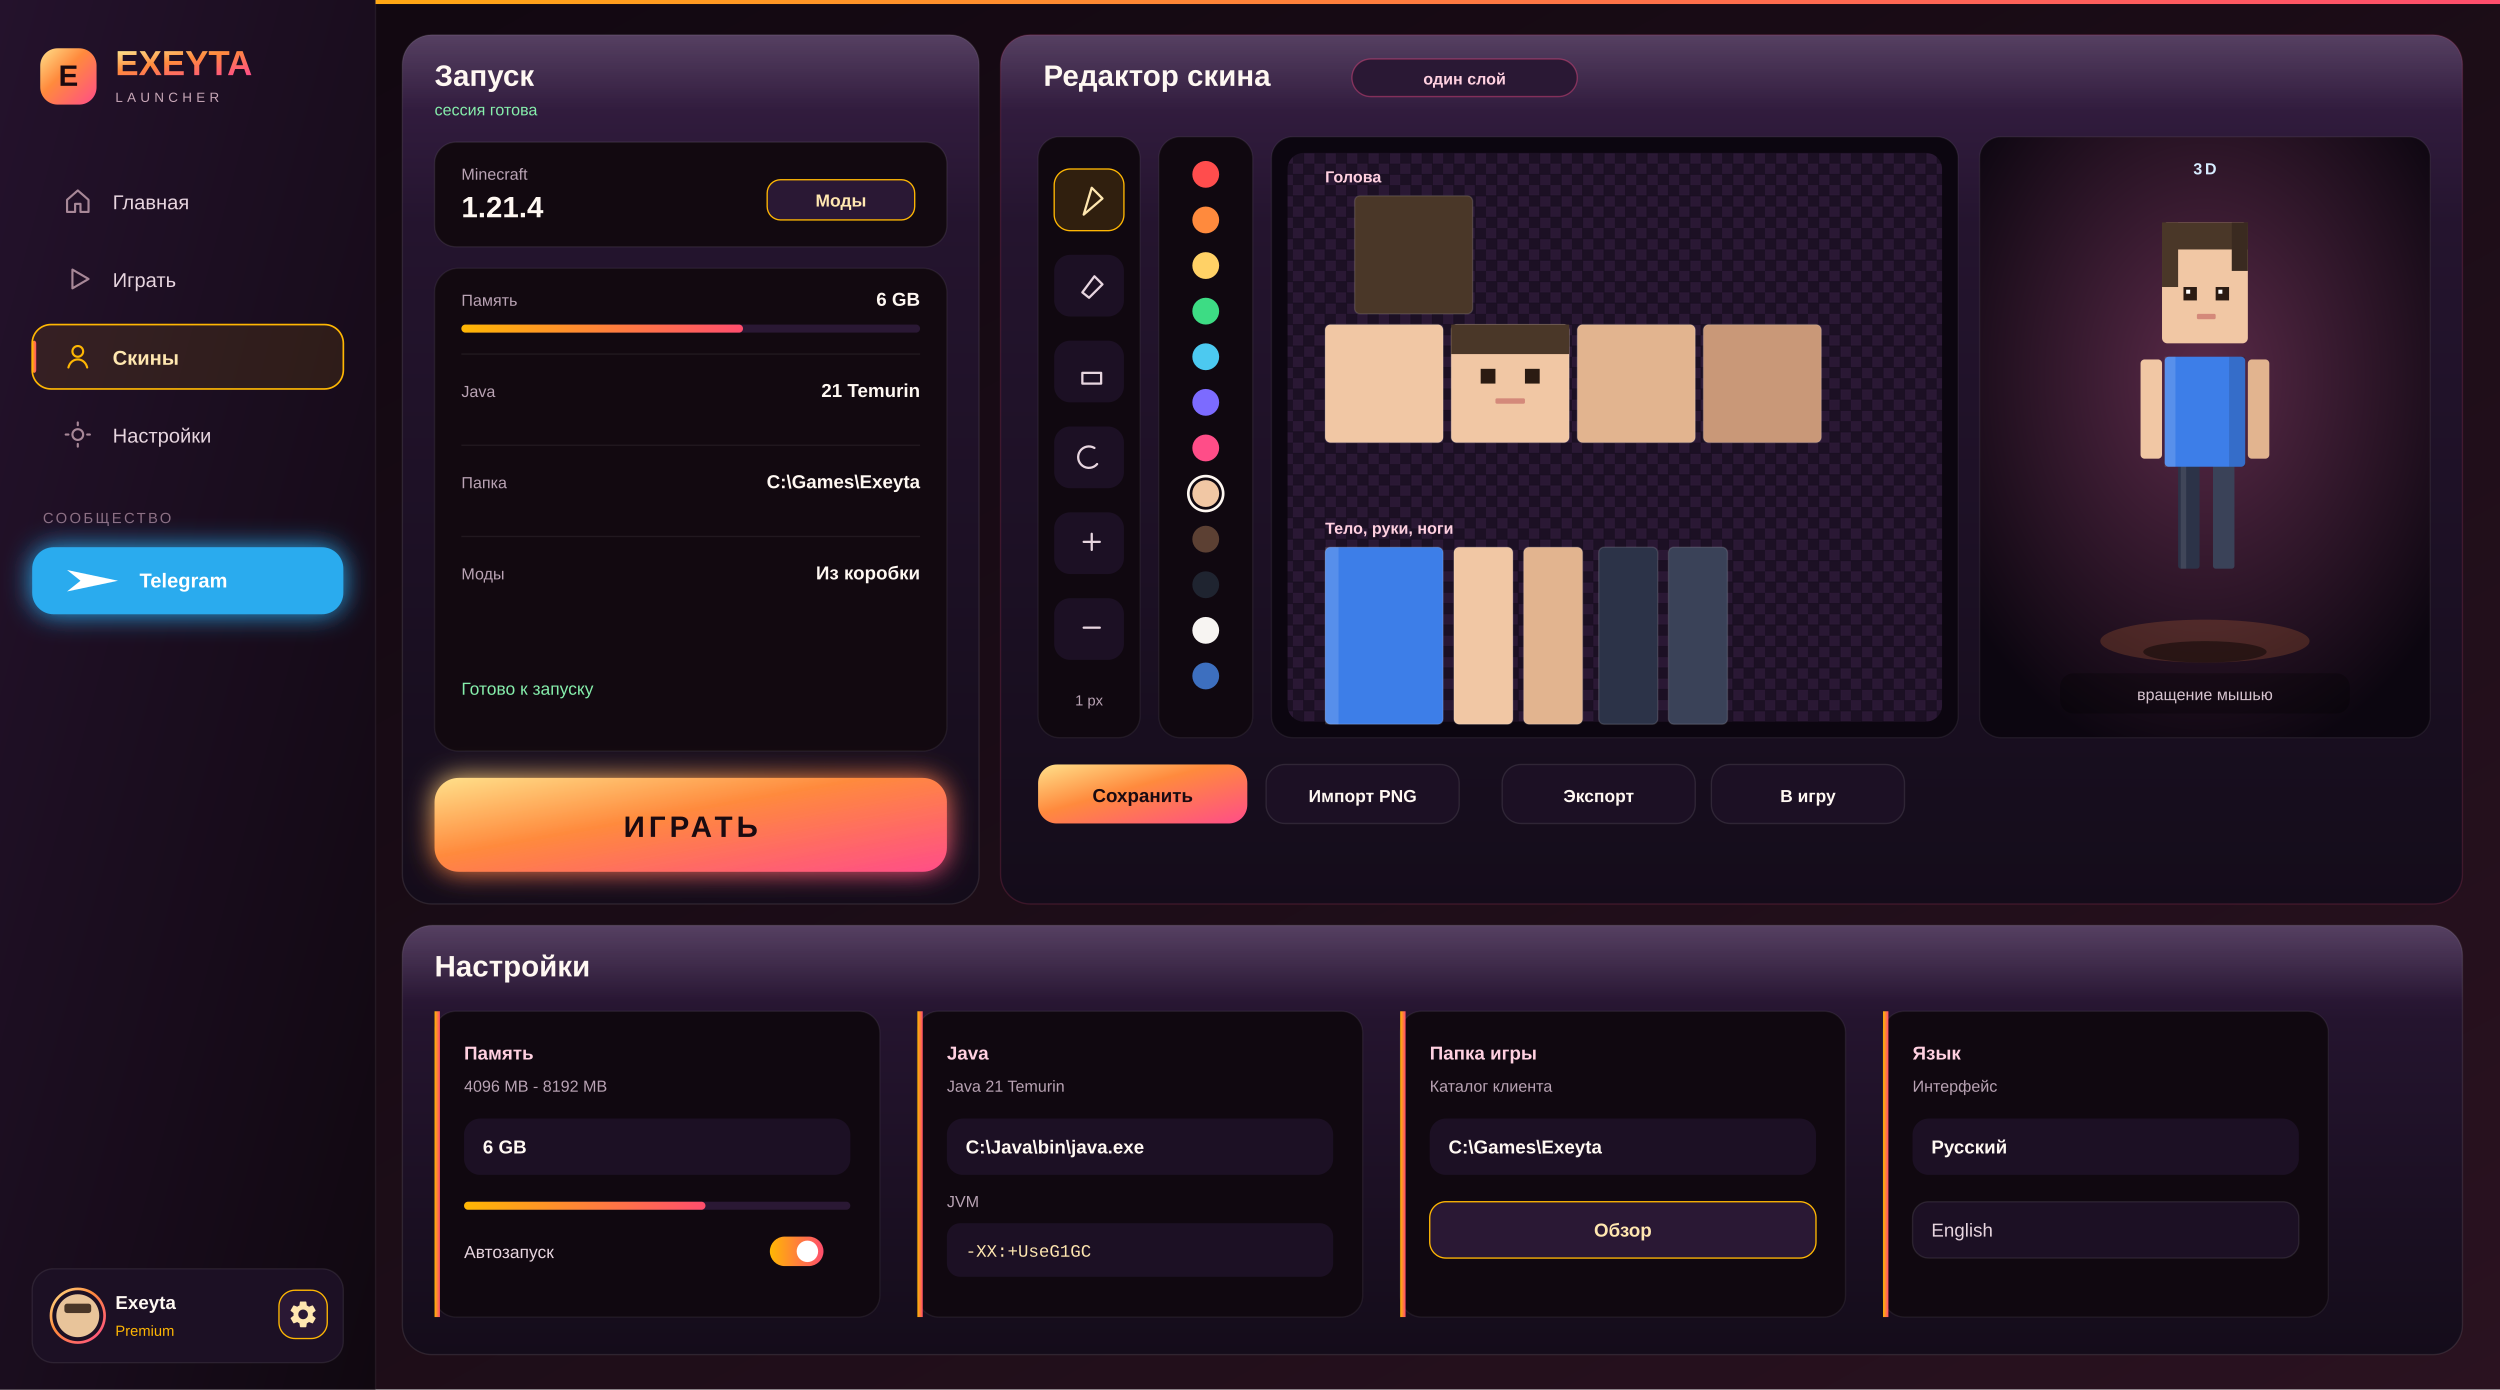
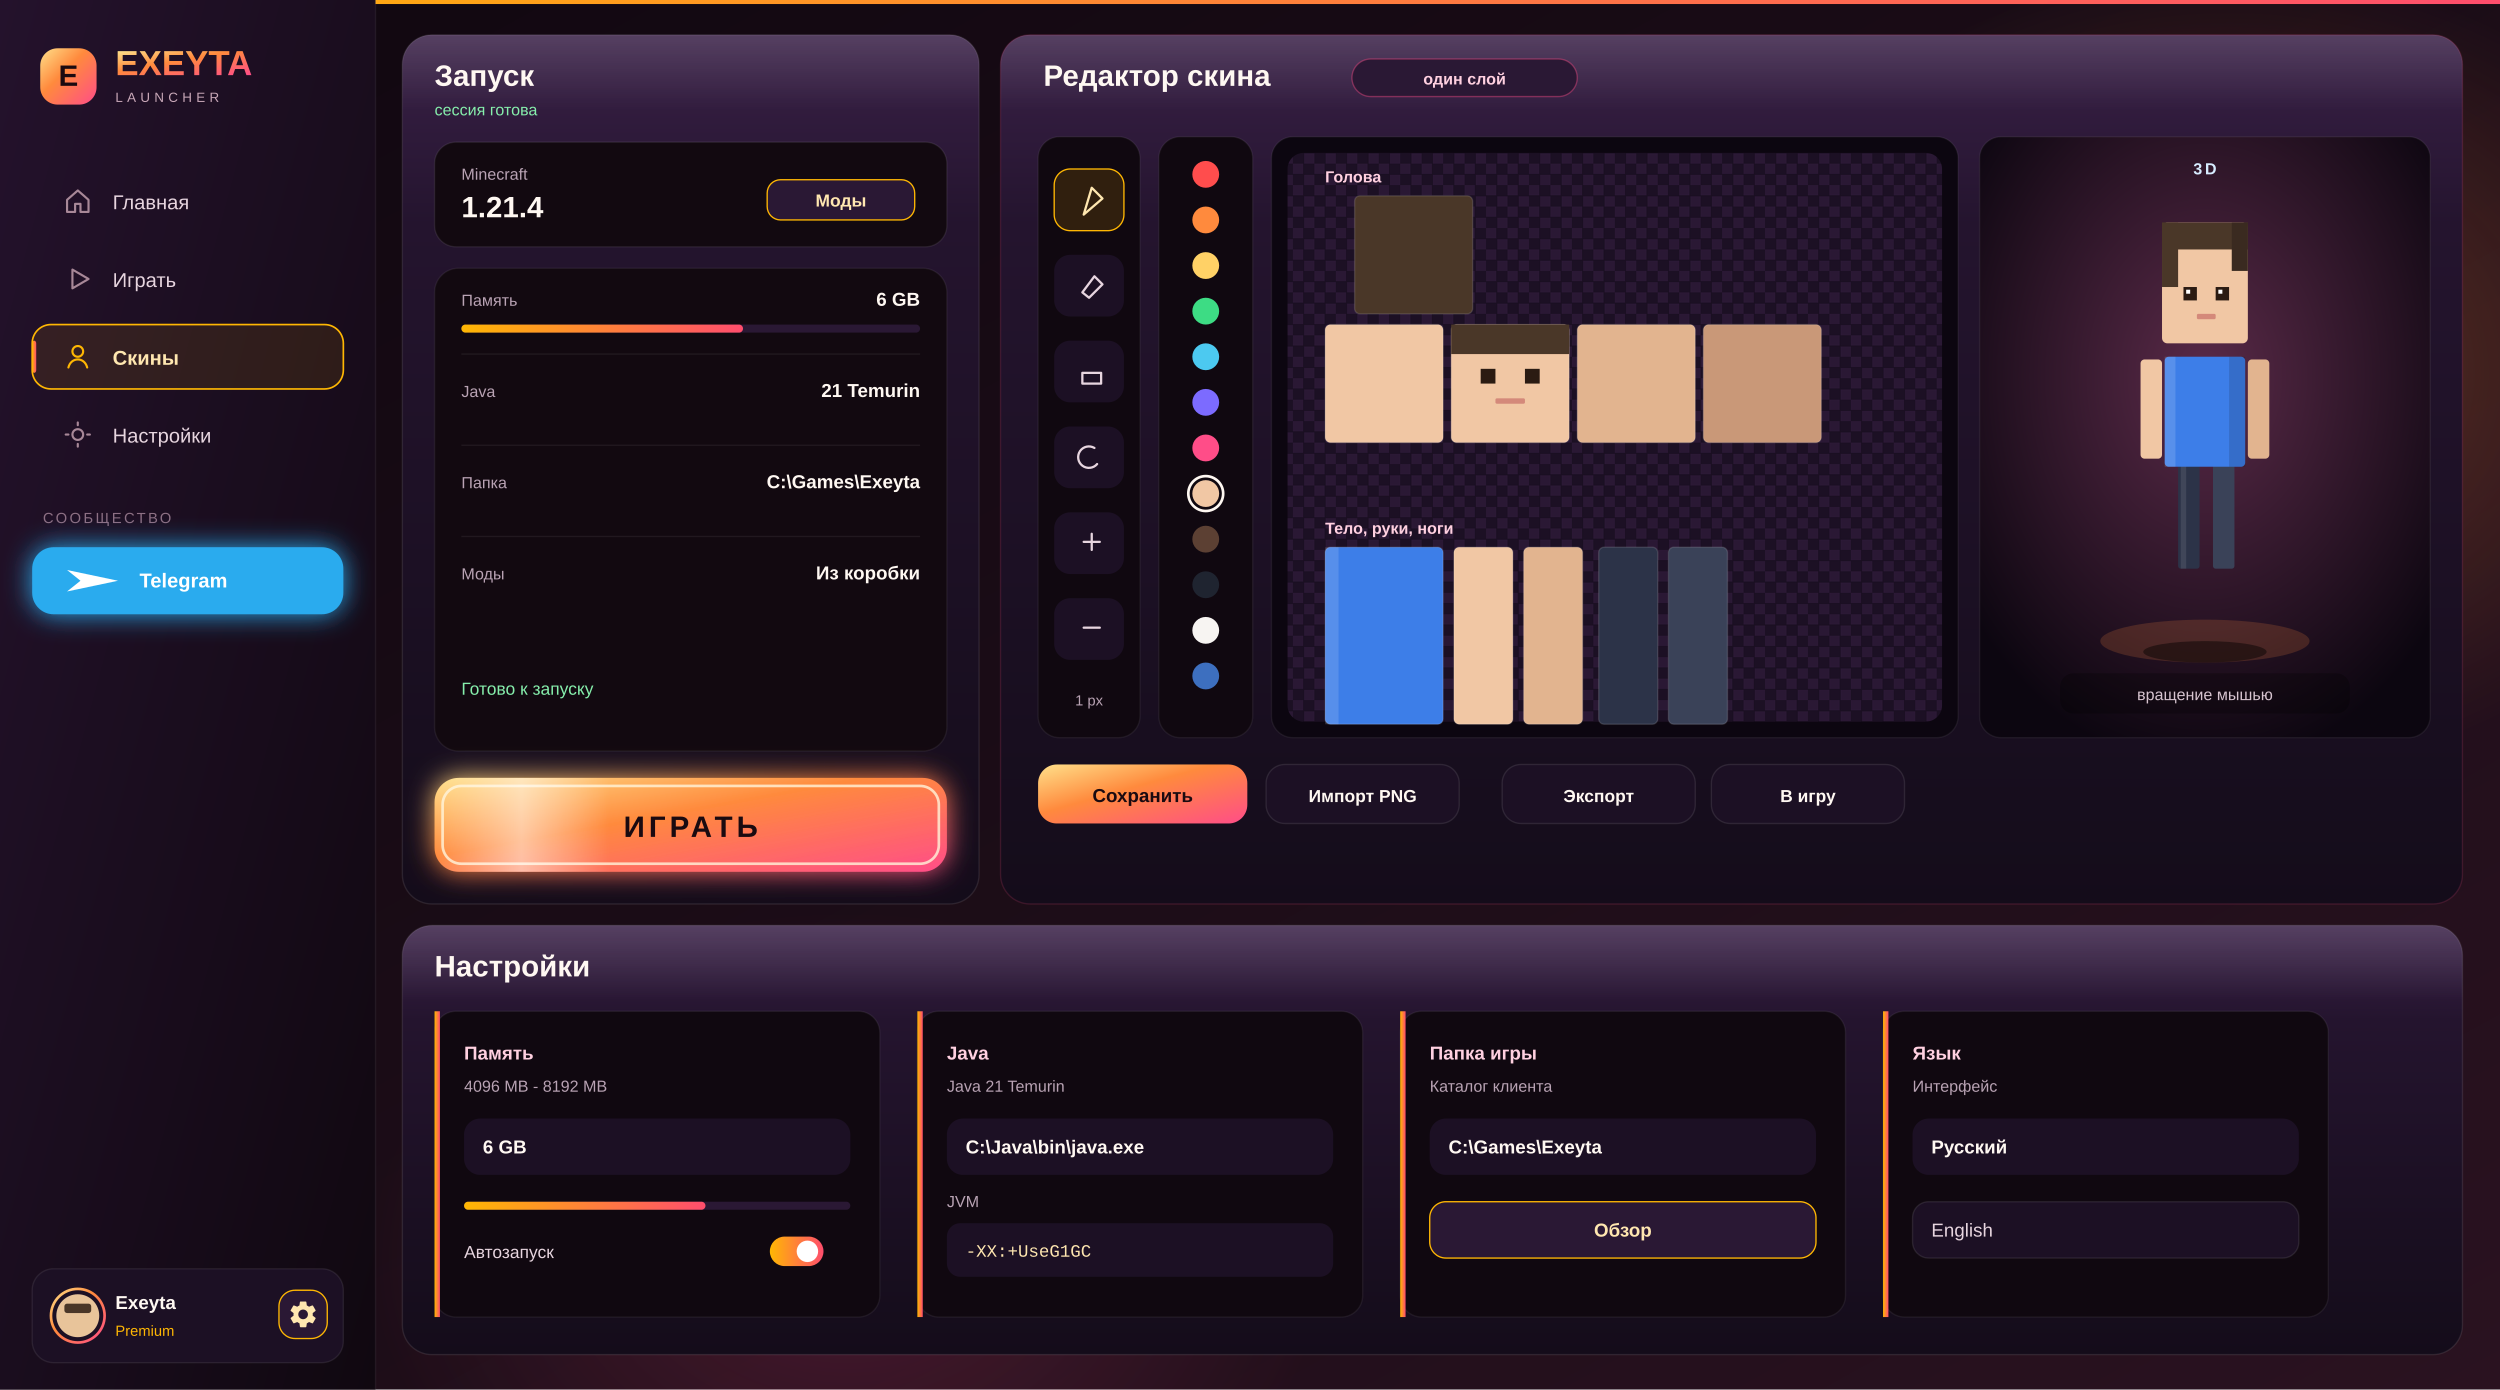
- <svg xmlns="http://www.w3.org/2000/svg" viewBox="28 22 1864 1036" width="1864" height="1036">
+ <svg xmlns="http://www.w3.org/2000/svg" viewBox="28 22 1864 1036" width="1864" height="1036" role="img">
  <defs>
    <linearGradient id="bg" x1="0" y1="0" x2="1" y2="1">
      <stop offset="0%" stop-color="#100710" />
      <stop offset="45%" stop-color="#1a0c16" />
      <stop offset="100%" stop-color="#2a1220" />
    </linearGradient>
    <linearGradient id="sun" x1="0" y1="0" x2="1" y2="1">
      <stop offset="0%" stop-color="#ffe08a" />
      <stop offset="42%" stop-color="#ff8a3d" />
      <stop offset="100%" stop-color="#ff4d88" />
    </linearGradient>
    <linearGradient id="sunH" x1="0" y1="0" x2="1" y2="0">
      <stop offset="0%" stop-color="#ffb703" />
      <stop offset="100%" stop-color="#ff4d6d" />
    </linearGradient>
    <linearGradient id="card" x1="0" y1="0" x2="0" y2="1">
      <stop offset="0%" stop-color="#3a2148" />
      <stop offset="22%" stop-color="#24142e" />
      <stop offset="100%" stop-color="#140c1a" />
    </linearGradient>
    <linearGradient id="side" x1="0" y1="0" x2="1" y2="1">
      <stop offset="0%" stop-color="#24122c" />
      <stop offset="100%" stop-color="#100810" />
    </linearGradient>
    <linearGradient id="sheen" x1="0" y1="0" x2="0" y2="1">
      <stop offset="0%" stop-color="#ffffff" stop-opacity="0.14" />
      <stop offset="100%" stop-color="#ffffff" stop-opacity="0" />
    </linearGradient>
    <radialGradient id="orbA" cx="50%" cy="50%" r="50%">
      <stop offset="0%" stop-color="#ff8a3d" stop-opacity="0.55" />
      <stop offset="100%" stop-color="#ff8a3d" stop-opacity="0" />
    </radialGradient>
    <radialGradient id="orbB" cx="50%" cy="50%" r="50%">
      <stop offset="0%" stop-color="#ff4d88" stop-opacity="0.4" />
      <stop offset="100%" stop-color="#ff4d88" stop-opacity="0" />
    </radialGradient>
    <radialGradient id="stage" cx="50%" cy="40%" r="65%">
      <stop offset="0%" stop-color="#5a2a48" />
      <stop offset="100%" stop-color="#0c0610" />
    </radialGradient>
    <pattern id="grid" width="32" height="32" patternUnits="userSpaceOnUse">
      <path d="M 32 0 L 0 0 0 32" fill="none" stroke="#ffffff" stroke-opacity="0.025" stroke-width="1" />
    </pattern>
    <pattern id="chk" width="16" height="16" patternUnits="userSpaceOnUse">
      <rect width="8" height="8" fill="#2a1834" />
      <rect x="8" y="8" width="8" height="8" fill="#2a1834" />
      <rect x="8" width="8" height="8" fill="#1c1024" />
      <rect y="8" width="8" height="8" fill="#1c1024" />
    </pattern>
    <filter id="soft" x="-20%" y="-20%" width="140%" height="140%">
      <feDropShadow dx="0" dy="18" stdDeviation="24" flood-color="#000" flood-opacity="0.55" />
    </filter>
    <filter id="glow" x="-50%" y="-50%" width="200%" height="200%">
      <feGaussianBlur stdDeviation="10" result="b" />
      <feMerge>
        <feMergeNode in="b" />
        <feMergeNode in="SourceGraphic" />
      </feMerge>
    </filter>
    <clipPath id="win">
      <rect x="28" y="22" width="1864" height="1036" rx="28" />
    </clipPath>
+     <linearGradient id="edgeLineV" x1="0" y1="0" x2="0" y2="1">
+       <stop offset="0%" stop-color="#ff8a3d" stop-opacity="0" />
+       <stop offset="16%" stop-color="#ff8a3d" stop-opacity="0.95" />
+       <stop offset="58%" stop-color="#7c4dff" stop-opacity="0.85" />
+       <stop offset="100%" stop-color="#4de1ff" stop-opacity="0" />
+     </linearGradient>
+     <linearGradient id="sweep" x1="0" y1="0" x2="1" y2="0">
+       <stop offset="0%" stop-color="#ffffff" stop-opacity="0" />
+       <stop offset="50%" stop-color="#ffffff" stop-opacity="0.5" />
+       <stop offset="100%" stop-color="#ffffff" stop-opacity="0" />
+     </linearGradient>
+     <clipPath id="playClip">
+       <rect x="352" y="602" width="382" height="70" rx="18" />
+     </clipPath>
+     <style>
+ .ex-orb-a{animation:exFloatA 15s ease-in-out infinite;transform-box:view-box}
+ .ex-orb-b{animation:exFloatB 19s ease-in-out infinite;transform-box:view-box}
+ .ex-accent{animation:exDash 8s linear infinite}
+ .ex-ring{transform-box:fill-box;transform-origin:center;animation:exRing 3.2s cubic-bezier(.16,1,.3,1) infinite}
+ .ex-sweep{transform-box:view-box;animation:exSweep 5.5s cubic-bezier(.4,0,.2,1) infinite}
+ .ex-pulse{animation:exPulse 4.4s ease-in-out infinite}
+ .ex-glow{animation:exGlow 5.2s ease-in-out infinite}
+ .ex-shadow{transform-box:fill-box;transform-origin:center;animation:exShadow 4.2s ease-in-out infinite}
+ .ex-sel{animation:exSel 3.4s ease-in-out infinite}
+ @keyframes exFloatA{0%,100%{transform:translate(0,0)}50%{transform:translate(26px,-32px)}}
+ @keyframes exFloatB{0%,100%{transform:translate(0,0)}50%{transform:translate(-30px,26px)}}
+ @keyframes exDash{to{stroke-dashoffset:-264}}
+ @keyframes exRing{0%,100%{opacity:.9;transform:scale(1)}50%{opacity:.35;transform:scale(.982)}}
+ @keyframes exSweep{0%{transform:translateX(-160px)}52%,100%{transform:translateX(430px)}}
+ @keyframes exPulse{0%,100%{opacity:.62}50%{opacity:1}}
+ @keyframes exGlow{0%,100%{opacity:.78}50%{opacity:1}}
+ @keyframes exShadow{0%,100%{transform:scale(.9);opacity:.72}50%{transform:scale(1.1);opacity:1}}
+ @keyframes exSel{0%,100%{opacity:1}50%{opacity:.45}}
+ @media (prefers-reduced-motion:reduce){*{animation:none !important}}
+ </style>
  </defs>
  <g>
    <rect x="28" y="22" width="1864" height="1036" fill="url(#bg)" />
    <rect x="28" y="22" width="1864" height="3" fill="url(#sunH)" />
    <rect x="28" y="22" width="280" height="1036" fill="url(#side)" />
    <line x1="308" y1="22" x2="308" y2="1058" stroke="#ffffff" stroke-opacity="0.06" />
+     <g aria-hidden="true">
+       <ellipse class="ex-orb-a" cx="1690" cy="300" rx="380" ry="300" fill="url(#orbA)" opacity="0.55" />
+       <ellipse class="ex-orb-b" cx="660" cy="960" rx="360" ry="260" fill="url(#orbB)" opacity="0.45" />
+       <line class="ex-accent" x1="308" y1="22" x2="308" y2="1058" stroke="url(#edgeLineV)" stroke-width="2" stroke-dasharray="44 28" stroke-opacity="0.65" />
+     </g>
    <g transform="translate(58,58)">
      <rect x="0" y="0" width="42" height="42" rx="13" fill="url(#sun)" />
      <text x="21" y="28" text-anchor="middle" fill="#1a0a10" font-family="Segoe UI, Arial, sans-serif" font-size="22" font-weight="800">E</text>
    </g>
    <text x="114" y="78" fill="url(#sun)" font-family="Segoe UI, Arial, sans-serif" font-size="26" font-weight="800">EXEYTA</text>
    <text x="114" y="98" fill="#c9a8b8" font-family="Segoe UI, Arial, sans-serif" font-size="10" letter-spacing="3.2">LAUNCHER</text>
    <g transform="translate(74,160)" fill="none" stroke="#a88898" stroke-width="1.6" stroke-linejoin="round" stroke-linecap="round">
      <path d="M4 11 L12 4 L20 11 V20 H14 V14 H10 V20 H4 Z" />
    </g>
    <text x="112" y="178" fill="#e7d5df" font-family="Segoe UI, Arial, sans-serif" font-size="15" font-weight="500">Главная</text>
    <g transform="translate(74,218)" fill="none" stroke="#a88898" stroke-width="1.6" stroke-linejoin="round" stroke-linecap="round">
      <path d="M8 5 L20 12 L8 19 Z" />
    </g>
    <text x="112" y="236" fill="#e7d5df" font-family="Segoe UI, Arial, sans-serif" font-size="15" font-weight="500">Играть</text>
    <rect x="52" y="264" width="232" height="48" rx="14" fill="#ffb70318" stroke="#ffb703" stroke-width="1.25" />
    <rect x="52" y="276" width="3" height="24" rx="2" fill="url(#sunH)" />
    <g transform="translate(74,276)" fill="none" stroke="#ffb703" stroke-width="1.6" stroke-linejoin="round" stroke-linecap="round">
      <path d="M12 4 a4 4 0 1 1 0 8 a4 4 0 0 1 0-8 M5 20 c1-4 4-6 7-6 s6 2 7 6" />
    </g>
    <text x="112" y="294" fill="#ffe7b0" font-family="Segoe UI, Arial, sans-serif" font-size="15" font-weight="650">Скины</text>
    <g transform="translate(74,334)" fill="none" stroke="#a88898" stroke-width="1.6" stroke-linejoin="round" stroke-linecap="round">
      <path d="M12 8 a4 4 0 1 1 0 8 a4 4 0 0 1 0-8 M12 3 v2 M12 19 v2 M3 12 h2 M19 12 h2" />
    </g>
    <text x="112" y="352" fill="#e7d5df" font-family="Segoe UI, Arial, sans-serif" font-size="15" font-weight="500">Настройки</text>
    <text x="60" y="412" fill="#8d7084" font-family="Segoe UI, Arial, sans-serif" font-size="11" letter-spacing="1.8">СООБЩЕСТВО</text>
    <g filter="url(#glow)">
-       <rect x="52" y="430" width="232" height="50" rx="16" fill="#2AABEE" />
+       <rect class="ex-glow" x="52" y="430" width="232" height="50" rx="16" fill="#2AABEE" />
    </g>
    <path d="M78 447 L116 455 L78 463 L88 455 Z" fill="#ffffff" />
    <text x="132" y="460" fill="#ffffff" font-family="Segoe UI, Arial, sans-serif" font-size="15" font-weight="700">Telegram</text>
    <rect x="52" y="968" width="232" height="70" rx="16" fill="#1c1024" stroke="#ffffff14" />
    <circle cx="86" cy="1003" r="20" fill="none" stroke="url(#sun)" stroke-width="2" />
    <circle cx="86" cy="1003" r="16" fill="#e8c49a" />
    <rect x="76" y="994" width="20" height="7" rx="2" fill="#4a3728" />
    <text x="114" y="998" fill="#fff8f2" font-family="Segoe UI, Arial, sans-serif" font-size="14" font-weight="700">Exeyta</text>
    <text x="114" y="1018" fill="#ffb703" font-family="Segoe UI, Arial, sans-serif" font-size="11">Premium</text>
    <rect x="236" y="984" width="36" height="36" rx="12" fill="#2a1834" stroke="#ffb703" />
    <g transform="translate(242,990)">
      <path fill="#ffe7b0" d="M19.14 12.94c.04-.31.06-.63.06-.94s-.02-.63-.06-.94l2.03-1.58a.49.49 0 0 0 .12-.61l-1.92-3.32a.49.49 0 0 0-.59-.22l-2.39.96a7.1 7.1 0 0 0-1.62-.94l-.36-2.54a.48.48 0 0 0-.48-.41h-3.84c-.24 0-.43.17-.47.41l-.36 2.54c-.59.24-1.13.57-1.62.94l-2.39-.96a.49.49 0 0 0-.59.22L2.74 8.87c-.12.21-.08.47.12.61l2.03 1.58c-.04.31-.06.63-.06.94s.02.63.06.94l-2.03 1.58a.49.49 0 0 0-.12.61l1.92 3.32c.12.22.37.29.59.22l2.39-.96c.5.38 1.03.7 1.62.94l.36 2.54c.05.24.24.41.48.41h3.84c.24 0 .44-.17.47-.41l.36-2.54c.59-.24 1.13-.56 1.62-.94l2.39.96c.22.08.47 0 .59-.22l1.92-3.32c.12-.22.07-.47-.12-.61l-2.03-1.58zM12 15.6A3.6 3.6 0 1 1 12 8.4a3.6 3.6 0 0 1 0 7.2z" />
    </g>
    <rect x="328" y="48" width="430" height="648" rx="22" fill="url(#card)" stroke="#ffffff18" stroke-width="1" />
    <clipPath id="sh376">
      <rect x="328" y="48" width="430" height="648" rx="22" />
    </clipPath>
    <rect x="328" y="48" width="430" height="56" fill="url(#sheen)" clip-path="url(#sh376)" />
    <text x="352" y="86" fill="#fff8f2" font-family="Segoe UI, Arial, sans-serif" font-size="22" font-weight="700">Запуск</text>
    <text x="352" y="108" fill="#86efac" font-family="Segoe UI, Arial, sans-serif" font-size="12">сессия готова</text>
    <rect x="352" y="128" width="382" height="78" rx="16" fill="#120910" stroke="#ffffff14" />
    <text x="372" y="156" fill="#b9a3b4" font-family="Segoe UI, Arial, sans-serif" font-size="12">Minecraft</text>
    <text x="372" y="184" fill="#fff8f2" font-family="Segoe UI, Arial, sans-serif" font-size="22" font-weight="700">1.21.4</text>
    <rect x="600" y="156" width="110" height="30" rx="10" fill="#2a1834" stroke="#ffb703" />
    <text x="655" y="176" text-anchor="middle" fill="#ffe7b0" font-family="Segoe UI, Arial, sans-serif" font-size="13" font-weight="700">Моды</text>
    <rect x="352" y="222" width="382" height="360" rx="18" fill="#120910" stroke="#ffffff10" />
    <text x="372" y="250" fill="#b9a3b4" font-family="Segoe UI, Arial, sans-serif" font-size="12">Память</text>
    <text x="714" y="250" text-anchor="end" fill="#fff8f2" font-family="Segoe UI, Arial, sans-serif" font-size="14" font-weight="600">6 GB</text>
    <rect x="372" y="264" width="342" height="6" rx="3" fill="#2a1834" />
-     <rect x="372" y="264" width="210" height="6" rx="3" fill="url(#sunH)" />
+     <rect class="ex-pulse" x="372" y="264" width="210" height="6" rx="3" fill="url(#sunH)" />
    <line x1="372" y1="286" x2="714" y2="286" stroke="#ffffff10" />
    <text x="372" y="318" fill="#b9a3b4" font-family="Segoe UI, Arial, sans-serif" font-size="12">Java</text>
    <text x="714" y="318" text-anchor="end" fill="#fff8f2" font-family="Segoe UI, Arial, sans-serif" font-size="14" font-weight="600">21 Temurin</text>
    <line x1="372" y1="354" x2="714" y2="354" stroke="#ffffff10" />
    <text x="372" y="386" fill="#b9a3b4" font-family="Segoe UI, Arial, sans-serif" font-size="12">Папка</text>
    <text x="714" y="386" text-anchor="end" fill="#fff8f2" font-family="Segoe UI, Arial, sans-serif" font-size="14" font-weight="600">C:\Games\Exeyta</text>
    <line x1="372" y1="422" x2="714" y2="422" stroke="#ffffff10" />
    <text x="372" y="454" fill="#b9a3b4" font-family="Segoe UI, Arial, sans-serif" font-size="12">Моды</text>
    <text x="714" y="454" text-anchor="end" fill="#fff8f2" font-family="Segoe UI, Arial, sans-serif" font-size="14" font-weight="600">Из коробки</text>
    <text x="372" y="540" fill="#86efac" font-family="Segoe UI, Arial, sans-serif" font-size="13">Готово к запуску</text>
    <g filter="url(#glow)">
      <rect x="352" y="602" width="382" height="70" rx="18" fill="url(#sun)" />
    </g>
+     <rect class="ex-ring" x="358" y="608" width="370" height="58" rx="14" fill="none" stroke="#FFF3D9" stroke-width="2" stroke-opacity="0.8" />
+     <g clip-path="url(#playClip)">
+       <rect class="ex-sweep" x="352" y="602" width="130" height="70" fill="url(#sweep)" />
+     </g>
    <text x="543" y="646" text-anchor="middle" fill="#1a0a10" font-family="Segoe UI, Arial, sans-serif" font-size="22" font-weight="800" letter-spacing="3">ИГРАТЬ</text>
    <rect x="774" y="48" width="1090" height="648" rx="22" fill="url(#card)" stroke="#ff4d8828" stroke-width="1" />
    <clipPath id="sh822">
      <rect x="774" y="48" width="1090" height="648" rx="22" />
    </clipPath>
    <rect x="774" y="48" width="1090" height="56" fill="url(#sheen)" clip-path="url(#sh822)" />
    <text x="806" y="86" fill="#fff8f2" font-family="Segoe UI, Arial, sans-serif" font-size="22" font-weight="700">Редактор скина</text>
    <rect x="1036" y="66" width="168" height="28" rx="14" fill="#2a1834" stroke="#ff4d8866" />
    <text x="1120" y="85" text-anchor="middle" fill="#ffd0e0" font-family="Segoe UI, Arial, sans-serif" font-size="12" font-weight="600">один слой</text>
    <rect x="802" y="124" width="76" height="448" rx="16" fill="#100810" stroke="#ffffff10" />
    <rect x="814" y="148" width="52" height="46" rx="12" fill="#ffb70322" stroke="#ffb703" />
    <g transform="translate(828,156)" fill="none" stroke="#ffe7b0" stroke-width="1.7" stroke-linecap="round" stroke-linejoin="round">
      <path d="M8 26 L14 6 L22 14 Z" />
    </g>
    <rect x="814" y="212" width="52" height="46" rx="12" fill="#1c1024" />
    <g transform="translate(828,220)" fill="none" stroke="#e7d5df" stroke-width="1.7" stroke-linecap="round" stroke-linejoin="round">
      <path d="M7 20 L16 8 L22 14 L12 24 Z" />
    </g>
    <rect x="814" y="276" width="52" height="46" rx="12" fill="#1c1024" />
    <g transform="translate(828,284)" fill="none" stroke="#e7d5df" stroke-width="1.7" stroke-linecap="round" stroke-linejoin="round">
      <path d="M7 16 H21 V24 H7 Z" />
    </g>
    <rect x="814" y="340" width="52" height="46" rx="12" fill="#1c1024" />
    <g transform="translate(828,348)" fill="none" stroke="#e7d5df" stroke-width="1.7" stroke-linecap="round" stroke-linejoin="round">
      <path d="M16 8 A8 8 0 1 0 18 20" />
    </g>
    <rect x="814" y="404" width="52" height="46" rx="12" fill="#1c1024" />
    <g transform="translate(828,412)" fill="none" stroke="#e7d5df" stroke-width="1.7" stroke-linecap="round" stroke-linejoin="round">
      <path d="M14 8 V20 M8 14 H20" />
    </g>
    <rect x="814" y="468" width="52" height="46" rx="12" fill="#1c1024" />
    <g transform="translate(828,476)" fill="none" stroke="#e7d5df" stroke-width="1.7" stroke-linecap="round" stroke-linejoin="round">
      <path d="M8 14 H20" />
    </g>
    <text x="840" y="548" text-anchor="middle" fill="#b9a3b4" font-family="Segoe UI, Arial, sans-serif" font-size="11">1 px</text>
    <rect x="892" y="124" width="70" height="448" rx="16" fill="#100810" stroke="#ffffff10" />
    <circle cx="927" cy="152" r="10" fill="#ff4d4d" />
    <circle cx="927" cy="186" r="10" fill="#ff8a3d" />
    <circle cx="927" cy="220" r="10" fill="#ffd166" />
    <circle cx="927" cy="254" r="10" fill="#3ddc84" />
    <circle cx="927" cy="288" r="10" fill="#4cc9f0" />
    <circle cx="927" cy="322" r="10" fill="#7c6bff" />
    <circle cx="927" cy="356" r="10" fill="#ff4d88" />
-     <circle cx="927" cy="390" r="13" fill="none" stroke="#fff8f2" stroke-width="2" />
+     <circle class="ex-sel" cx="927" cy="390" r="13" fill="none" stroke="#fff8f2" stroke-width="2" />
    <circle cx="927" cy="390" r="10" fill="#f1c7a4" />
    <circle cx="927" cy="424" r="10" fill="#5c4033" />
    <circle cx="927" cy="458" r="10" fill="#1f2430" />
    <circle cx="927" cy="492" r="10" fill="#f7f4f2" />
    <circle cx="927" cy="526" r="10" fill="#3d6fbf" />
    <rect x="976" y="124" width="512" height="448" rx="16" fill="#0c0610" stroke="#ffffff10" />
    <rect x="988" y="136" width="488" height="424" rx="12" fill="url(#chk)" />
    <rect x="1038" y="168" width="88" height="88" rx="4" fill="#4a3728" stroke="#ffffff22" stroke-width="1" />
    <rect x="1016" y="264" width="88" height="88" rx="4" fill="#f1c7a4" stroke="#ffffff22" stroke-width="1" />
    <rect x="1110" y="264" width="88" height="88" rx="4" fill="#f1c7a4" stroke="#ffffff22" stroke-width="1" />
    <rect x="1204" y="264" width="88" height="88" rx="4" fill="#e2b48f" stroke="#ffffff22" stroke-width="1" />
    <rect x="1298" y="264" width="88" height="88" rx="4" fill="#c99878" stroke="#ffffff22" stroke-width="1" />
    <rect x="1110" y="264" width="88" height="22" fill="#4a3728" />
    <rect x="1132" y="297" width="11" height="11" fill="#2b1b12" />
    <rect x="1165" y="297" width="11" height="11" fill="#2b1b12" />
    <rect x="1143" y="319" width="22" height="4" rx="1" fill="#d4897a" />
    <text x="1016" y="158" fill="#ffd0e0" font-family="Segoe UI, Arial, sans-serif" font-size="12" font-weight="600">Голова</text>
    <rect x="1016" y="430" width="88" height="132" rx="4" fill="#3d7ee8" stroke="#ffffff22" stroke-width="1" />
    <rect x="1016" y="430" width="10" height="132" fill="#ffffff22" />
    <rect x="1112" y="430" width="44" height="132" rx="4" fill="#f1c7a4" stroke="#ffffff22" stroke-width="1" />
    <rect x="1164" y="430" width="44" height="132" rx="4" fill="#e2b48f" stroke="#ffffff22" stroke-width="1" />
    <rect x="1220" y="430" width="44" height="132" rx="4" fill="#2c3348" stroke="#ffffff22" stroke-width="1" />
    <rect x="1272" y="430" width="44" height="132" rx="4" fill="#3a4258" stroke="#ffffff22" stroke-width="1" />
    <text x="1016" y="420" fill="#ffd0e0" font-family="Segoe UI, Arial, sans-serif" font-size="12" font-weight="600">Тело, руки, ноги</text>
    <rect x="1504" y="124" width="336" height="448" rx="16" fill="url(#stage)" stroke="#ffffff10" />
    <text x="1672" y="152" text-anchor="middle" fill="#d7ecff" font-family="Segoe UI, Arial, sans-serif" font-size="12" font-weight="700" letter-spacing="2">3D</text>
-     <ellipse cx="1672" cy="500" rx="78" ry="16" fill="#ff8a3d" opacity="0.18" />
+     <ellipse class="ex-shadow" cx="1672" cy="500" rx="78" ry="16" fill="#ff8a3d" opacity="0.18" />
    <ellipse cx="1672" cy="508" rx="46" ry="8" fill="#000" opacity="0.45" />
    <g transform="translate(1672,236)">
      <rect x="-20" y="132" width="16" height="78" rx="2" fill="#2c3348" />
      <rect x="6" y="132" width="16" height="78" rx="2" fill="#3a4258" />
      <rect x="-18" y="132" width="4" height="78" fill="#ffffff18" />
      <rect x="-30" y="52" width="60" height="82" rx="3" fill="#3d7ee8" />
      <rect x="-30" y="52" width="8" height="82" fill="#ffffff24" />
      <rect x="18" y="52" width="12" height="82" fill="#00000022" />
      <rect x="-48" y="54" width="16" height="74" rx="3" fill="#f1c7a4" />
      <rect x="32" y="54" width="16" height="74" rx="3" fill="#e2b48f" />
      <rect x="-32" y="-48" width="64" height="90" rx="4" fill="#f1c7a4" />
      <rect x="-32" y="-48" width="64" height="20" fill="#4a3728" />
      <rect x="-32" y="-48" width="12" height="48" fill="#4a3728" />
      <rect x="20" y="-48" width="12" height="36" fill="#3a2a20" />
      <rect x="-16" y="0" width="10" height="10" fill="#2b1b12" />
      <rect x="8" y="0" width="10" height="10" fill="#2b1b12" />
      <rect x="-14" y="2" width="3" height="3" fill="#ffffff" />
      <rect x="10" y="2" width="3" height="3" fill="#ffffff" />
      <rect x="-6" y="20" width="14" height="4" rx="1" fill="#d4897a" />
    </g>
    <rect x="1564" y="524" width="216" height="30" rx="10" fill="#00000044" />
    <text x="1672" y="544" text-anchor="middle" fill="#d7c4d0" font-family="Segoe UI, Arial, sans-serif" font-size="12">вращение мышью</text>
    <rect x="802" y="592" width="156" height="44" rx="14" fill="url(#sun)" />
    <text x="880" y="620" text-anchor="middle" fill="#1a0a10" font-family="Segoe UI, Arial, sans-serif" font-size="14" font-weight="800">Сохранить</text>
    <rect x="972" y="592" width="144" height="44" rx="14" fill="#1c1024" stroke="#ffffff18" />
    <text x="1044" y="620" text-anchor="middle" fill="#fff8f2" font-family="Segoe UI, Arial, sans-serif" font-size="13" font-weight="600">Импорт PNG</text>
    <rect x="1148" y="592" width="144" height="44" rx="14" fill="#1c1024" stroke="#ffffff18" />
    <text x="1220" y="620" text-anchor="middle" fill="#fff8f2" font-family="Segoe UI, Arial, sans-serif" font-size="13" font-weight="600">Экспорт</text>
    <rect x="1304" y="592" width="144" height="44" rx="14" fill="#1c1024" stroke="#ffffff18" />
    <text x="1376" y="620" text-anchor="middle" fill="#fff8f2" font-family="Segoe UI, Arial, sans-serif" font-size="13" font-weight="600">В игру</text>
    <rect x="328" y="712" width="1536" height="320" rx="22" fill="url(#card)" stroke="#ffffff18" stroke-width="1" />
    <clipPath id="sh1040">
      <rect x="328" y="712" width="1536" height="320" rx="22" />
    </clipPath>
    <rect x="328" y="712" width="1536" height="56" fill="url(#sheen)" clip-path="url(#sh1040)" />
    <text x="352" y="750" fill="#fff8f2" font-family="Segoe UI, Arial, sans-serif" font-size="22" font-weight="700">Настройки</text>
    <rect x="352" y="776" width="332" height="228" rx="16" fill="#100810" stroke="#ffffff10" />
    <rect x="352" y="776" width="4" height="228" fill="url(#sunH)" />
    <text x="374" y="812" fill="#ffd0e0" font-family="Segoe UI, Arial, sans-serif" font-size="14" font-weight="700">Память</text>
    <text x="374" y="836" fill="#b9a3b4" font-family="Segoe UI, Arial, sans-serif" font-size="12">4096 MB  -  8192 MB</text>
    <rect x="374" y="856" width="288" height="42" rx="12" fill="#1c1024" />
    <text x="388" y="882" fill="#fff8f2" font-family="Segoe UI, Arial, sans-serif" font-size="14" font-weight="600">6 GB</text>
    <rect x="374" y="918" width="288" height="6" rx="3" fill="#2a1834" />
-     <rect x="374" y="918" width="180" height="6" rx="3" fill="url(#sunH)" />
+     <rect class="ex-pulse" style="animation-delay:-1.6s" x="374" y="918" width="180" height="6" rx="3" fill="url(#sunH)" />
    <text x="374" y="960" fill="#e7d5df" font-family="Segoe UI, Arial, sans-serif" font-size="13">Автозапуск</text>
    <rect x="602" y="944" width="40" height="22" rx="11" fill="url(#sunH)" />
    <circle cx="630" cy="955" r="8" fill="#fff" />
    <rect x="712" y="776" width="332" height="228" rx="16" fill="#100810" stroke="#ffffff10" />
    <rect x="712" y="776" width="4" height="228" fill="url(#sunH)" />
    <text x="734" y="812" fill="#ffd0e0" font-family="Segoe UI, Arial, sans-serif" font-size="14" font-weight="700">Java</text>
    <text x="734" y="836" fill="#b9a3b4" font-family="Segoe UI, Arial, sans-serif" font-size="12">Java 21 Temurin</text>
    <rect x="734" y="856" width="288" height="42" rx="12" fill="#1c1024" />
    <text x="748" y="882" fill="#fff8f2" font-family="Segoe UI, Arial, sans-serif" font-size="14" font-weight="600">C:\Java\bin\java.exe</text>
    <text x="734" y="922" fill="#b9a3b4" font-family="Segoe UI, Arial, sans-serif" font-size="12">JVM</text>
    <rect x="734" y="934" width="288" height="40" rx="10" fill="#1c1024" />
    <text x="748" y="959" fill="#ffe7b0" font-family="Consolas, Courier New, monospace" font-size="13">-XX:+UseG1GC</text>
    <rect x="1072" y="776" width="332" height="228" rx="16" fill="#100810" stroke="#ffffff10" />
    <rect x="1072" y="776" width="4" height="228" fill="url(#sunH)" />
    <text x="1094" y="812" fill="#ffd0e0" font-family="Segoe UI, Arial, sans-serif" font-size="14" font-weight="700">Папка игры</text>
    <text x="1094" y="836" fill="#b9a3b4" font-family="Segoe UI, Arial, sans-serif" font-size="12">Каталог клиента</text>
    <rect x="1094" y="856" width="288" height="42" rx="12" fill="#1c1024" />
    <text x="1108" y="882" fill="#fff8f2" font-family="Segoe UI, Arial, sans-serif" font-size="14" font-weight="600">C:\Games\Exeyta</text>
    <rect x="1094" y="918" width="288" height="42" rx="12" fill="#2a1834" stroke="#ffb703" />
    <text x="1238" y="944" text-anchor="middle" fill="#ffe7b0" font-family="Segoe UI, Arial, sans-serif" font-size="14" font-weight="700">Обзор</text>
    <rect x="1432" y="776" width="332" height="228" rx="16" fill="#100810" stroke="#ffffff10" />
    <rect x="1432" y="776" width="4" height="228" fill="url(#sunH)" />
    <text x="1454" y="812" fill="#ffd0e0" font-family="Segoe UI, Arial, sans-serif" font-size="14" font-weight="700">Язык</text>
    <text x="1454" y="836" fill="#b9a3b4" font-family="Segoe UI, Arial, sans-serif" font-size="12">Интерфейс</text>
    <rect x="1454" y="856" width="288" height="42" rx="12" fill="#1c1024" />
    <text x="1468" y="882" fill="#fff8f2" font-family="Segoe UI, Arial, sans-serif" font-size="14" font-weight="600">Русский</text>
    <rect x="1454" y="918" width="288" height="42" rx="12" fill="#1c1024" stroke="#ffffff18" />
    <text x="1468" y="944" fill="#e7d5df" font-family="Segoe UI, Arial, sans-serif" font-size="14">English</text>
  </g>
</svg>
